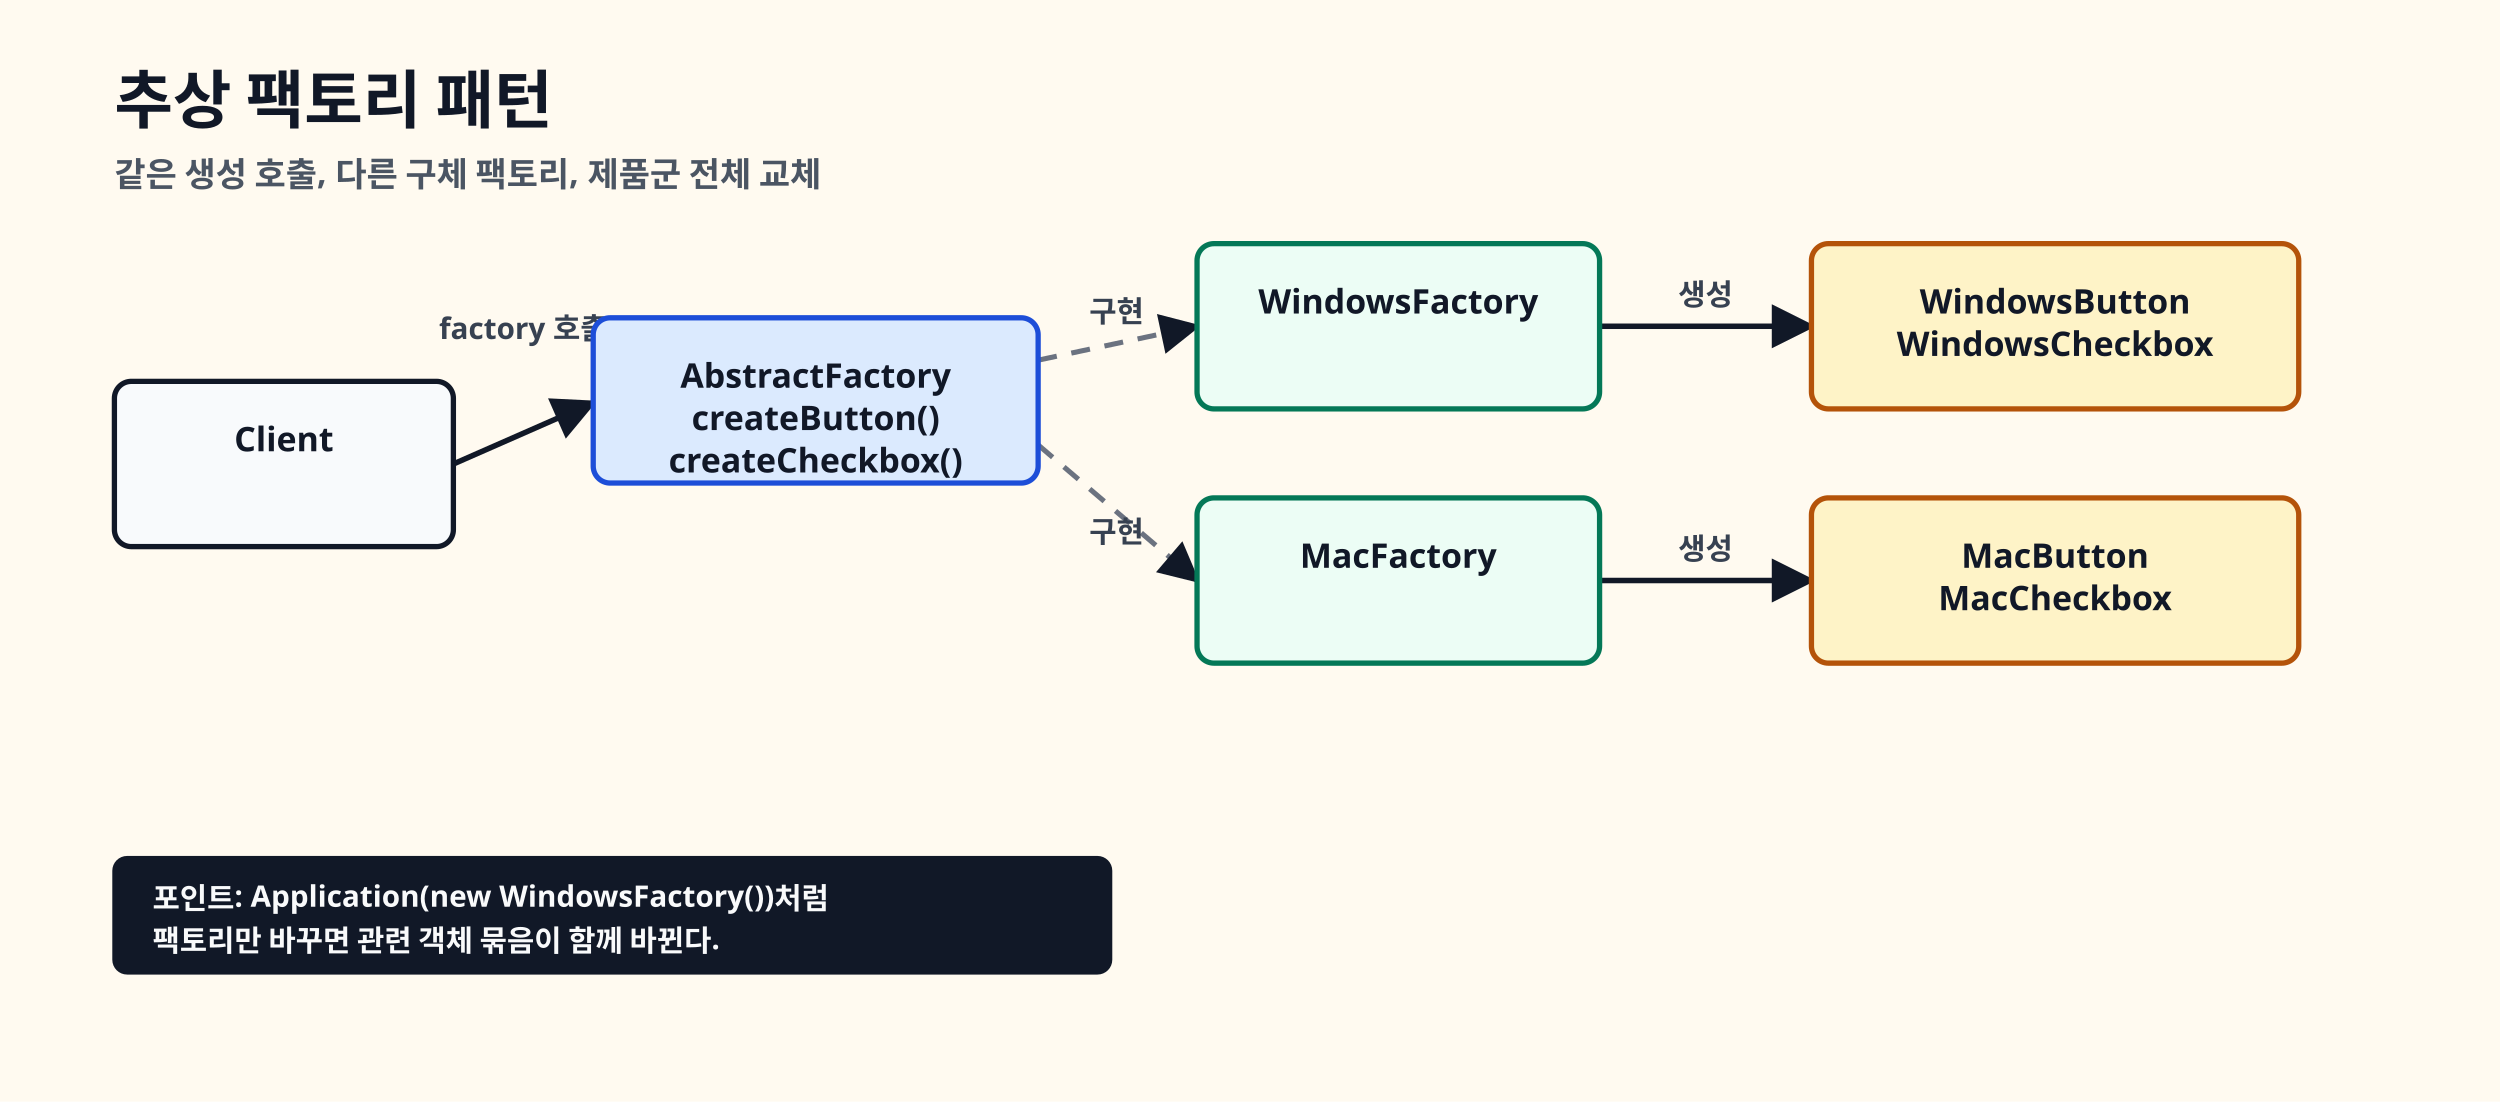
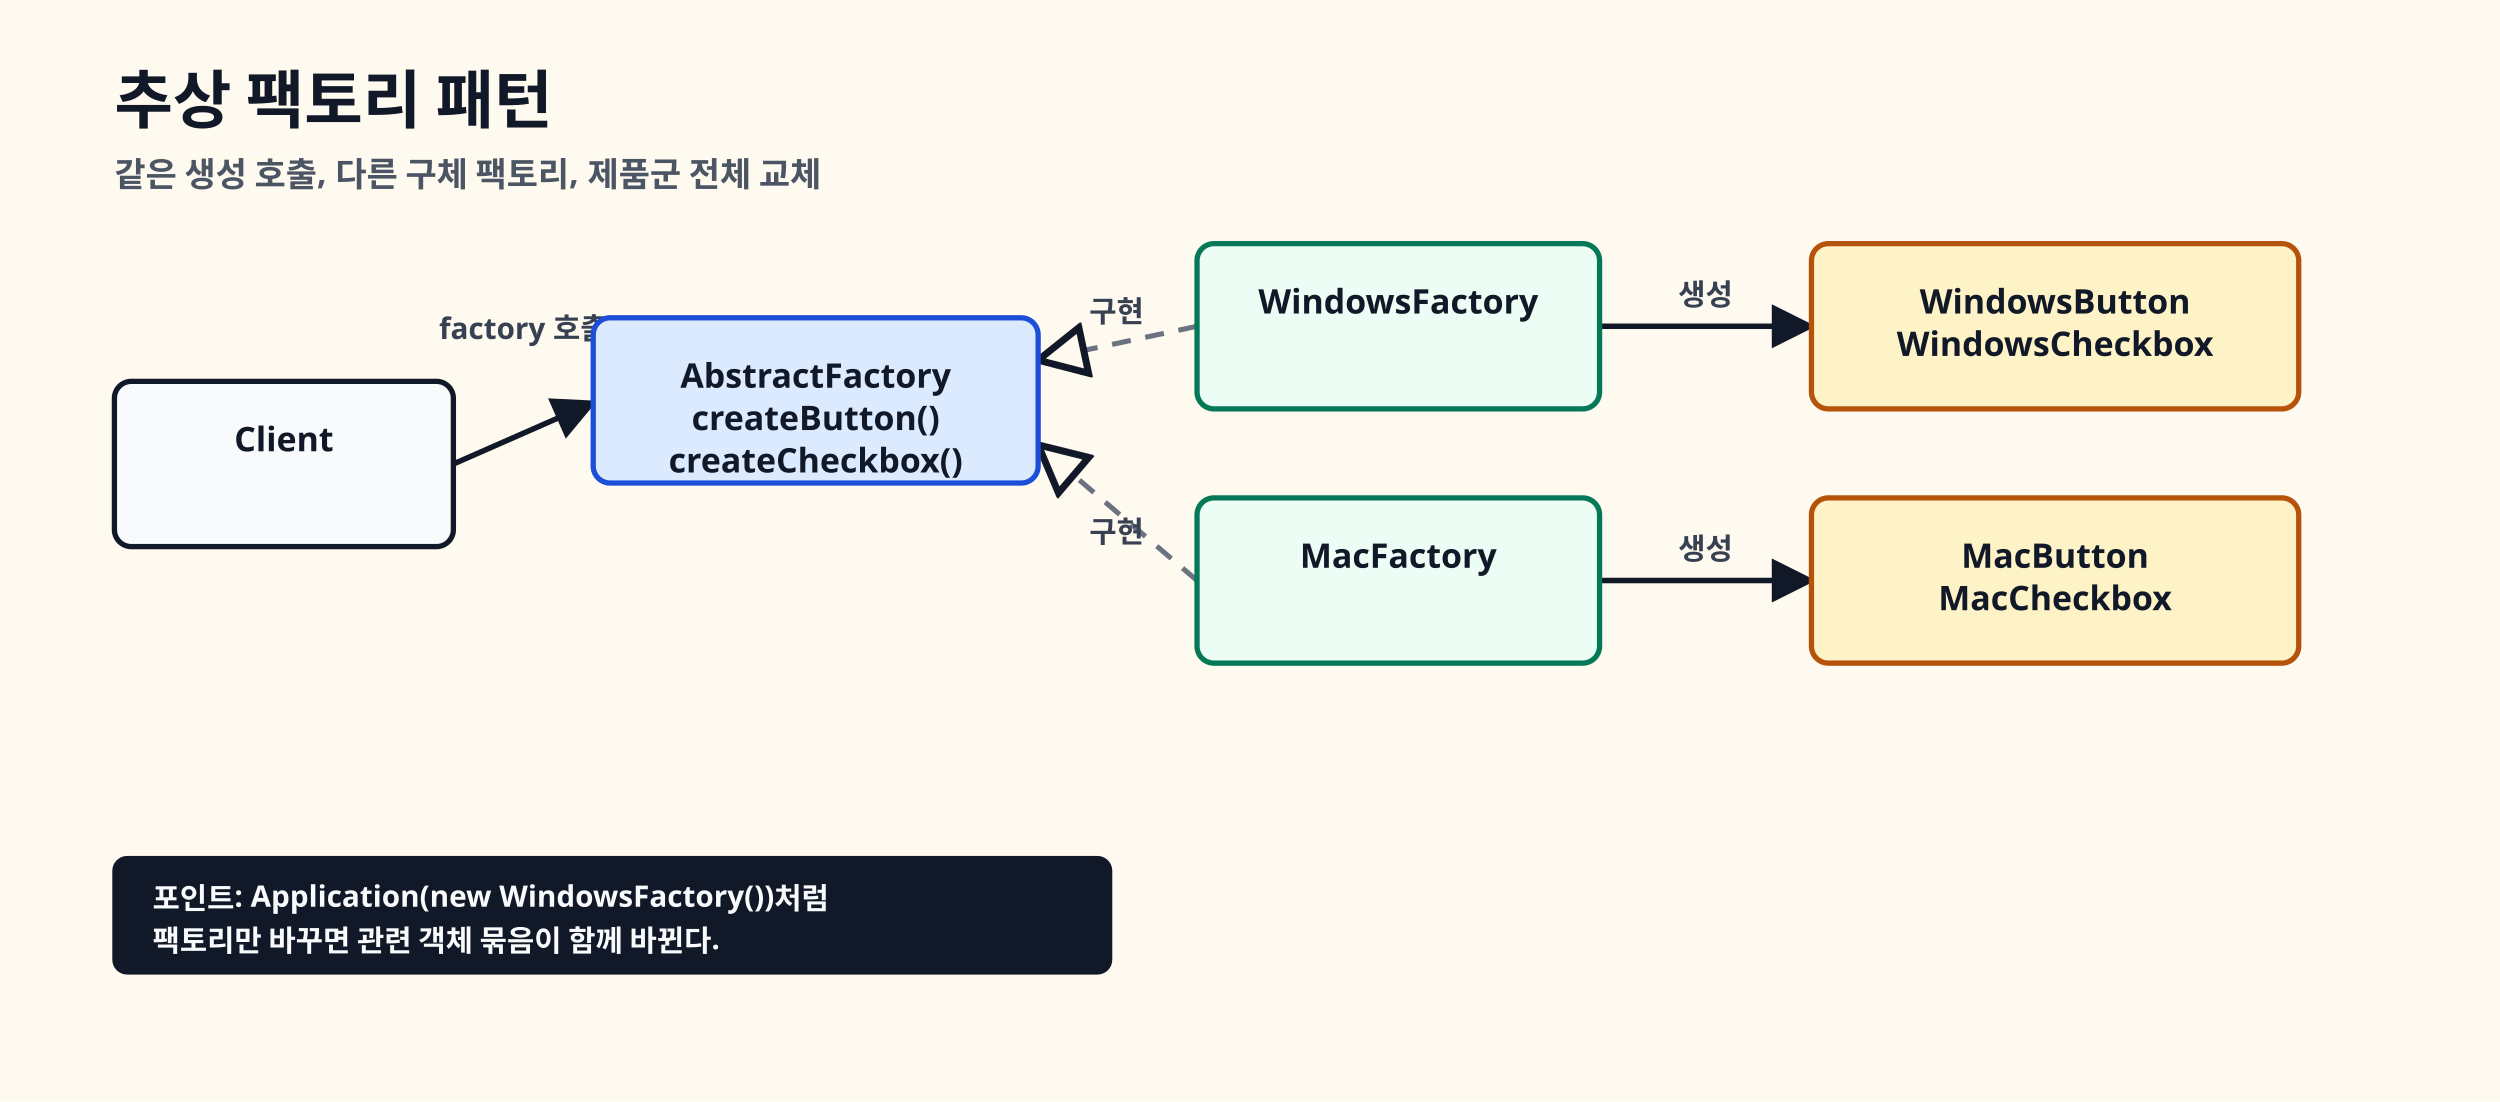
<svg xmlns="http://www.w3.org/2000/svg" width="1180" height="520" viewBox="0 0 1180 520" role="img" aria-label="추상 팩토리 패턴">
  <defs>
    <marker id="arrow" viewBox="0 0 10 10" refX="9" refY="5" markerWidth="8" markerHeight="8" orient="auto-start-reverse">
      <path d="M 0 0 L 10 5 L 0 10 z" fill="#111827" />
+     </marker>
+     <marker id="umlGeneralization" viewBox="0 0 12 12" refX="11" refY="6" markerWidth="11" markerHeight="11" orient="auto-start-reverse">
+       <path d="M 1 1 L 11 6 L 1 11 z" fill="#fffaf0" stroke="#111827" stroke-width="1.5" />
    </marker>
    <style>
      .title { font: 800 30px Apple SD Gothic Neo, Malgun Gothic, sans-serif; fill: #111827; }
      .subtitle { font: 600 16px Apple SD Gothic Neo, Malgun Gothic, sans-serif; fill: #4b5563; }
      .box { fill: #eef2ff; stroke: #1f2937; stroke-width: 2.5; }
      .actor { fill: #f8fafc; stroke: #111827; stroke-width: 2.5; }
      .abstract { fill: #dbeafe; stroke: #1d4ed8; stroke-width: 2.5; }
      .concrete { fill: #ecfdf5; stroke: #047857; stroke-width: 2.5; }
      .product { fill: #fef3c7; stroke: #b45309; stroke-width: 2.5; }
      .warning { fill: #fee2e2; stroke: #b91c1c; stroke-width: 2.5; }
      .boxText { font: 800 16px Apple SD Gothic Neo, Malgun Gothic, sans-serif; fill: #111827; }
      .mutedText { font: 700 15px Apple SD Gothic Neo, Malgun Gothic, sans-serif; fill: #374151; }
      .arrow { stroke: #111827; stroke-width: 2.6; fill: none; }
      .dashed { stroke: #6b7280; stroke-width: 2.4; stroke-dasharray: 9 7; fill: none; }
+       .inheritance { stroke: #111827; stroke-width: 2.4; fill: none; }
+       .realization { stroke: #6b7280; stroke-width: 2.4; stroke-dasharray: 9 7; fill: none; }
      .arrowLabel { font: 700 14px Apple SD Gothic Neo, Malgun Gothic, sans-serif; fill: #374151; }
      .noteBox { fill: #111827; stroke: #111827; stroke-width: 2; }
      .noteText { font: 700 14px Apple SD Gothic Neo, Malgun Gothic, sans-serif; fill: #f9fafb; }
    </style>
  </defs>
  <rect width="1180" height="520" fill="#fffaf0" />
  <text x="54" y="58" class="title">추상 팩토리 패턴</text>
  <text x="54" y="88" class="subtitle">같은 생성 호출, 다른 구체 팩토리, 제품군 전체 교체</text>
  <line x1="214" y1="219" x2="280" y2="190" class="arrow" marker-end="url(#arrow)" />
  <text x="247" y="160" text-anchor="middle" class="arrowLabel">factory 호출</text>
-   <line x1="490" y1="170" x2="565" y2="154" class="dashed" marker-end="url(#arrow)" />
+   <line x1="565" y1="154" x2="490" y2="170" class="realization" marker-end="url(#umlGeneralization)" />
  <text x="527" y="152" text-anchor="middle" class="arrowLabel">구현</text>
-   <line x1="490" y1="210" x2="565" y2="274" class="dashed" marker-end="url(#arrow)" />
+   <line x1="565" y1="274" x2="490" y2="210" class="realization" marker-end="url(#umlGeneralization)" />
  <text x="527" y="256" text-anchor="middle" class="arrowLabel">구현</text>
  <line x1="755" y1="154" x2="855" y2="154" class="arrow" marker-end="url(#arrow)" />
  <text x="805" y="144" text-anchor="middle" class="arrowLabel">생성</text>
  <line x1="755" y1="274" x2="855" y2="274" class="arrow" marker-end="url(#arrow)" />
  <text x="805" y="264" text-anchor="middle" class="arrowLabel">생성</text>
  <rect x="54" y="180" width="160" height="78" rx="8" class="actor" />
  <text x="134" y="213" text-anchor="middle" class="boxText">Client</text>
  <rect x="280" y="150" width="210" height="78" rx="8" class="abstract" />
  <text x="385" y="183" text-anchor="middle" class="boxText">AbstractFactory</text>
  <text x="385" y="203" text-anchor="middle" class="boxText">createButton()</text>
  <text x="385" y="223" text-anchor="middle" class="boxText">createCheckbox()</text>
  <rect x="565" y="115" width="190" height="78" rx="8" class="concrete" />
  <text x="660" y="148" text-anchor="middle" class="boxText">WindowsFactory</text>
  <rect x="565" y="235" width="190" height="78" rx="8" class="concrete" />
  <text x="660" y="268" text-anchor="middle" class="boxText">MacFactory</text>
  <rect x="855" y="115" width="230" height="78" rx="8" class="product" />
  <text x="970" y="148" text-anchor="middle" class="boxText">WindowsButton</text>
  <text x="970" y="168" text-anchor="middle" class="boxText">WindowsCheckbox</text>
  <rect x="855" y="235" width="230" height="78" rx="8" class="product" />
  <text x="970" y="268" text-anchor="middle" class="boxText">MacButton</text>
  <text x="970" y="288" text-anchor="middle" class="boxText">MacCheckbox</text>
  <rect x="54" y="405" width="470" height="54" rx="6" class="noteBox" />
  <text x="72" y="429" text-anchor="start" class="noteText">포인트: Application(new WindowsFactory())처럼</text>
  <text x="72" y="449" text-anchor="start" class="noteText">팩토리만 바꾸면 관련 객체 묶음이 함께 바뀐다.</text>
</svg>
